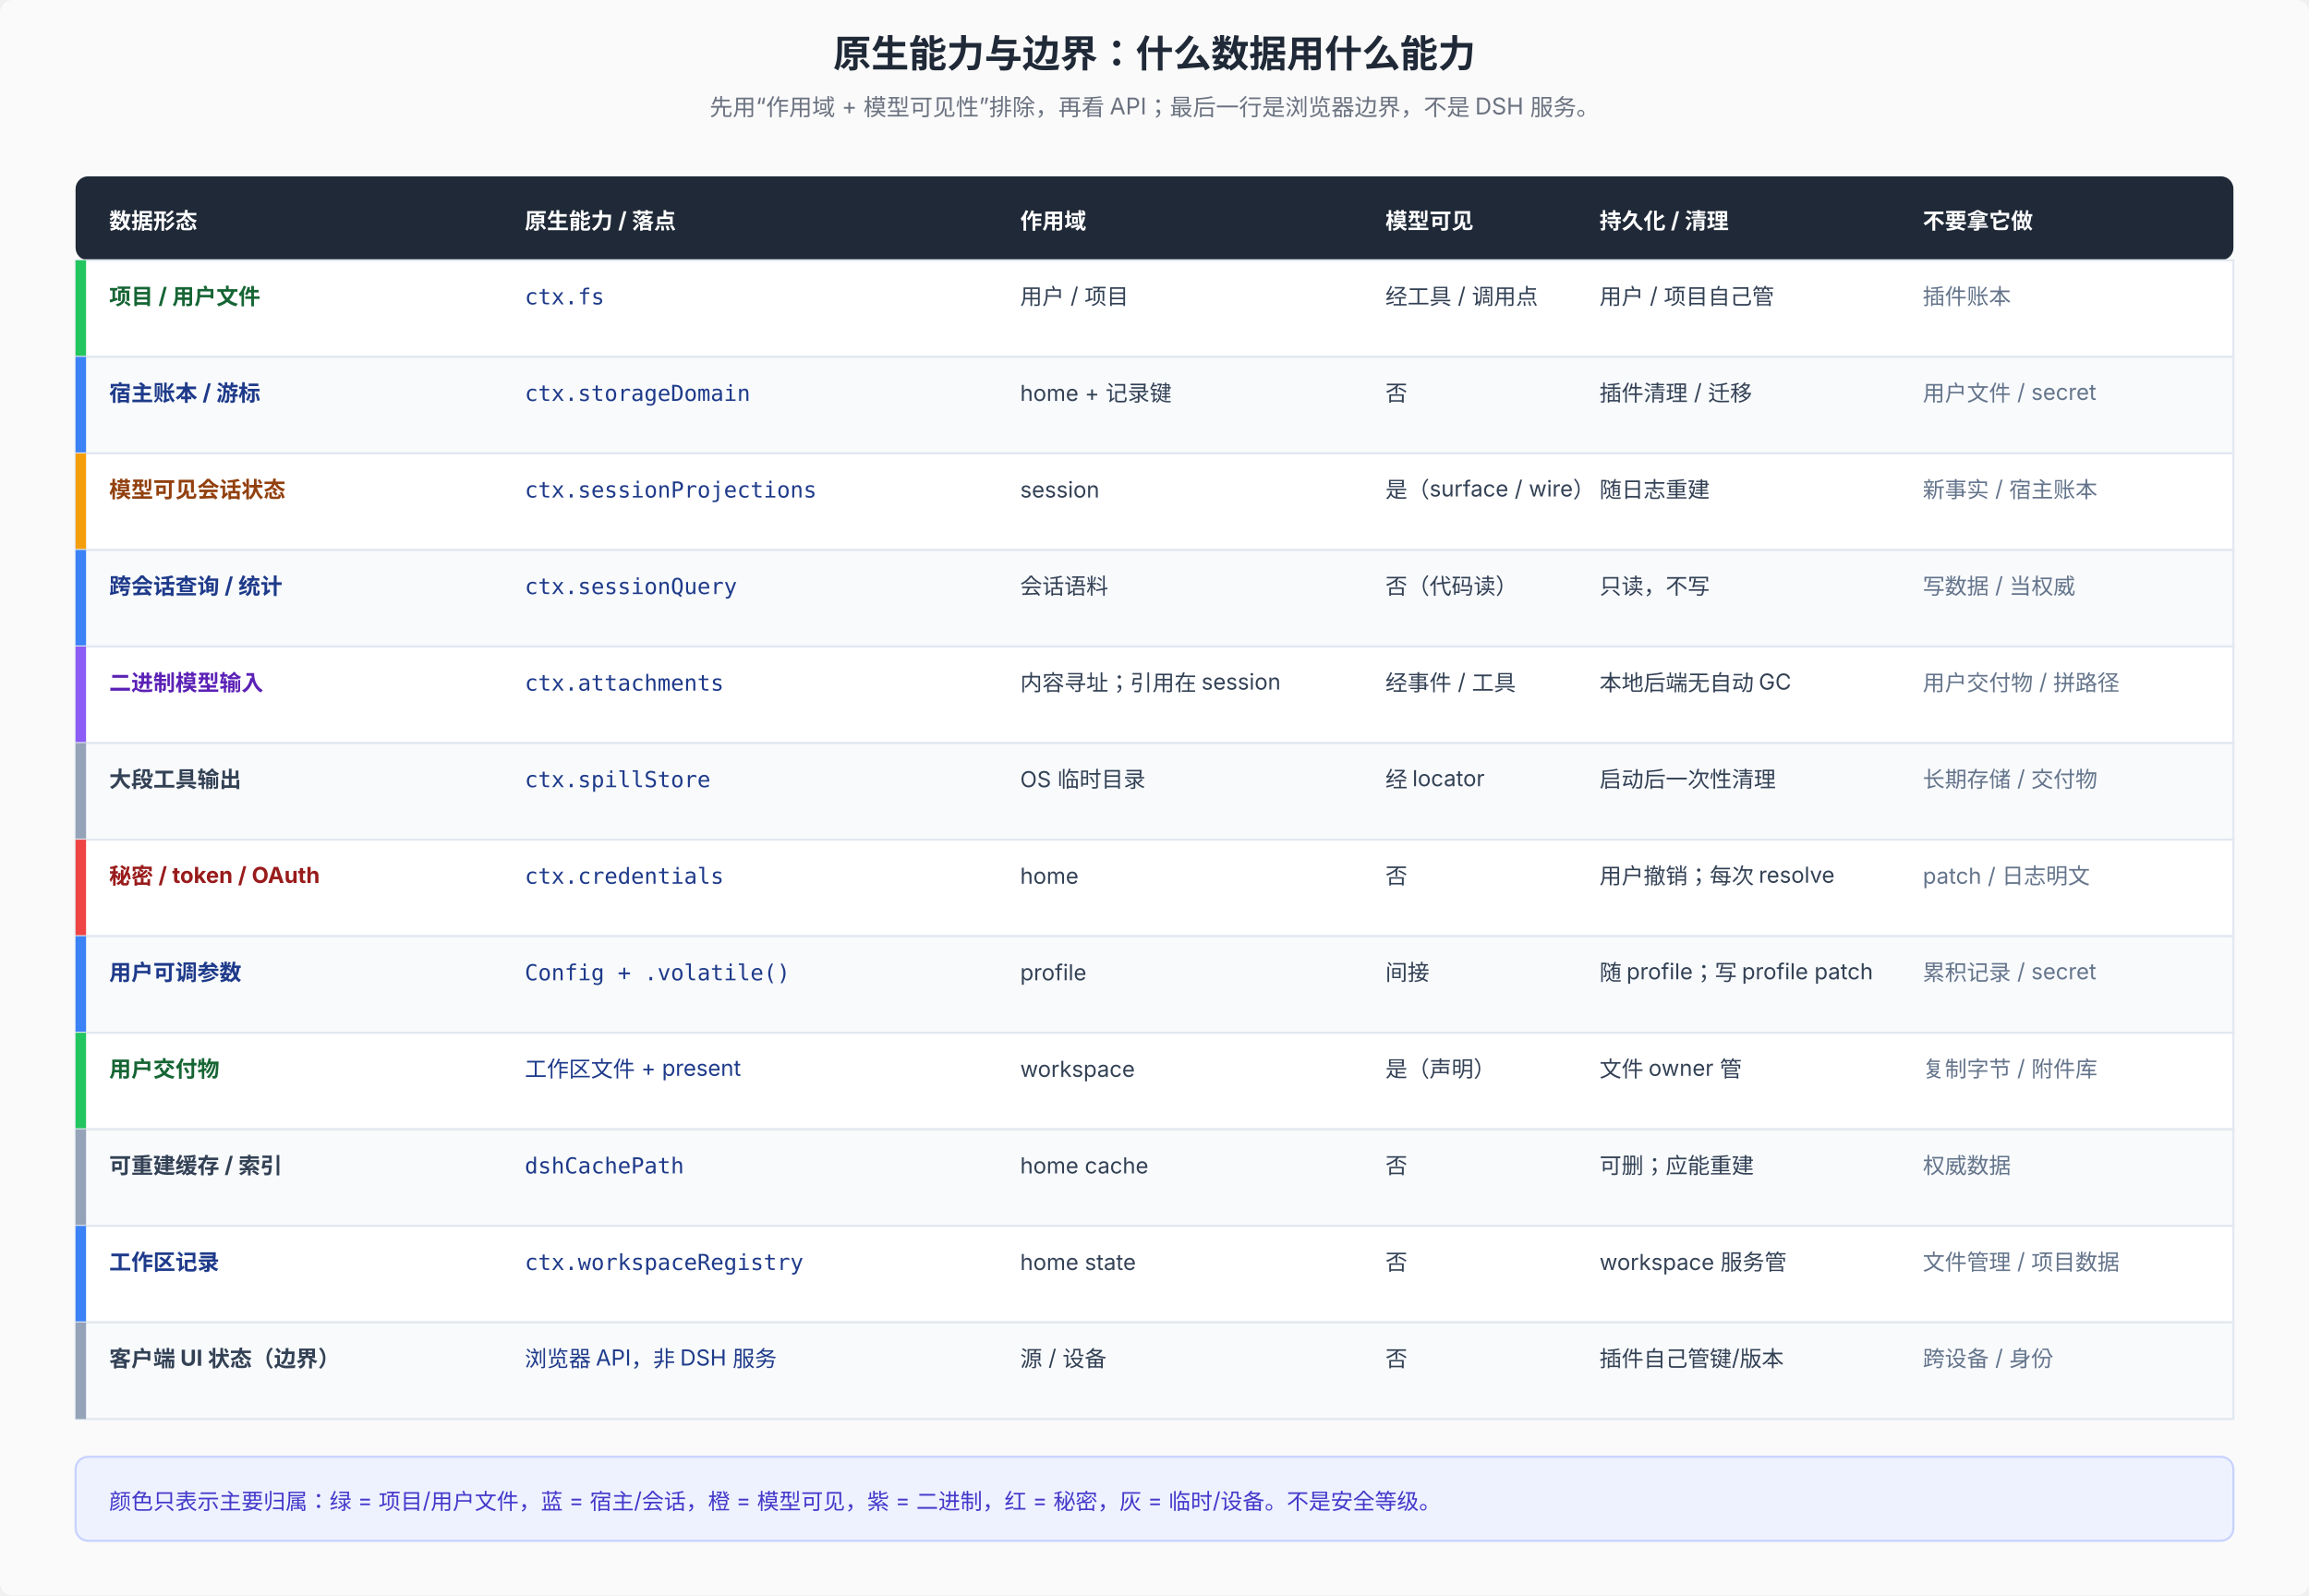
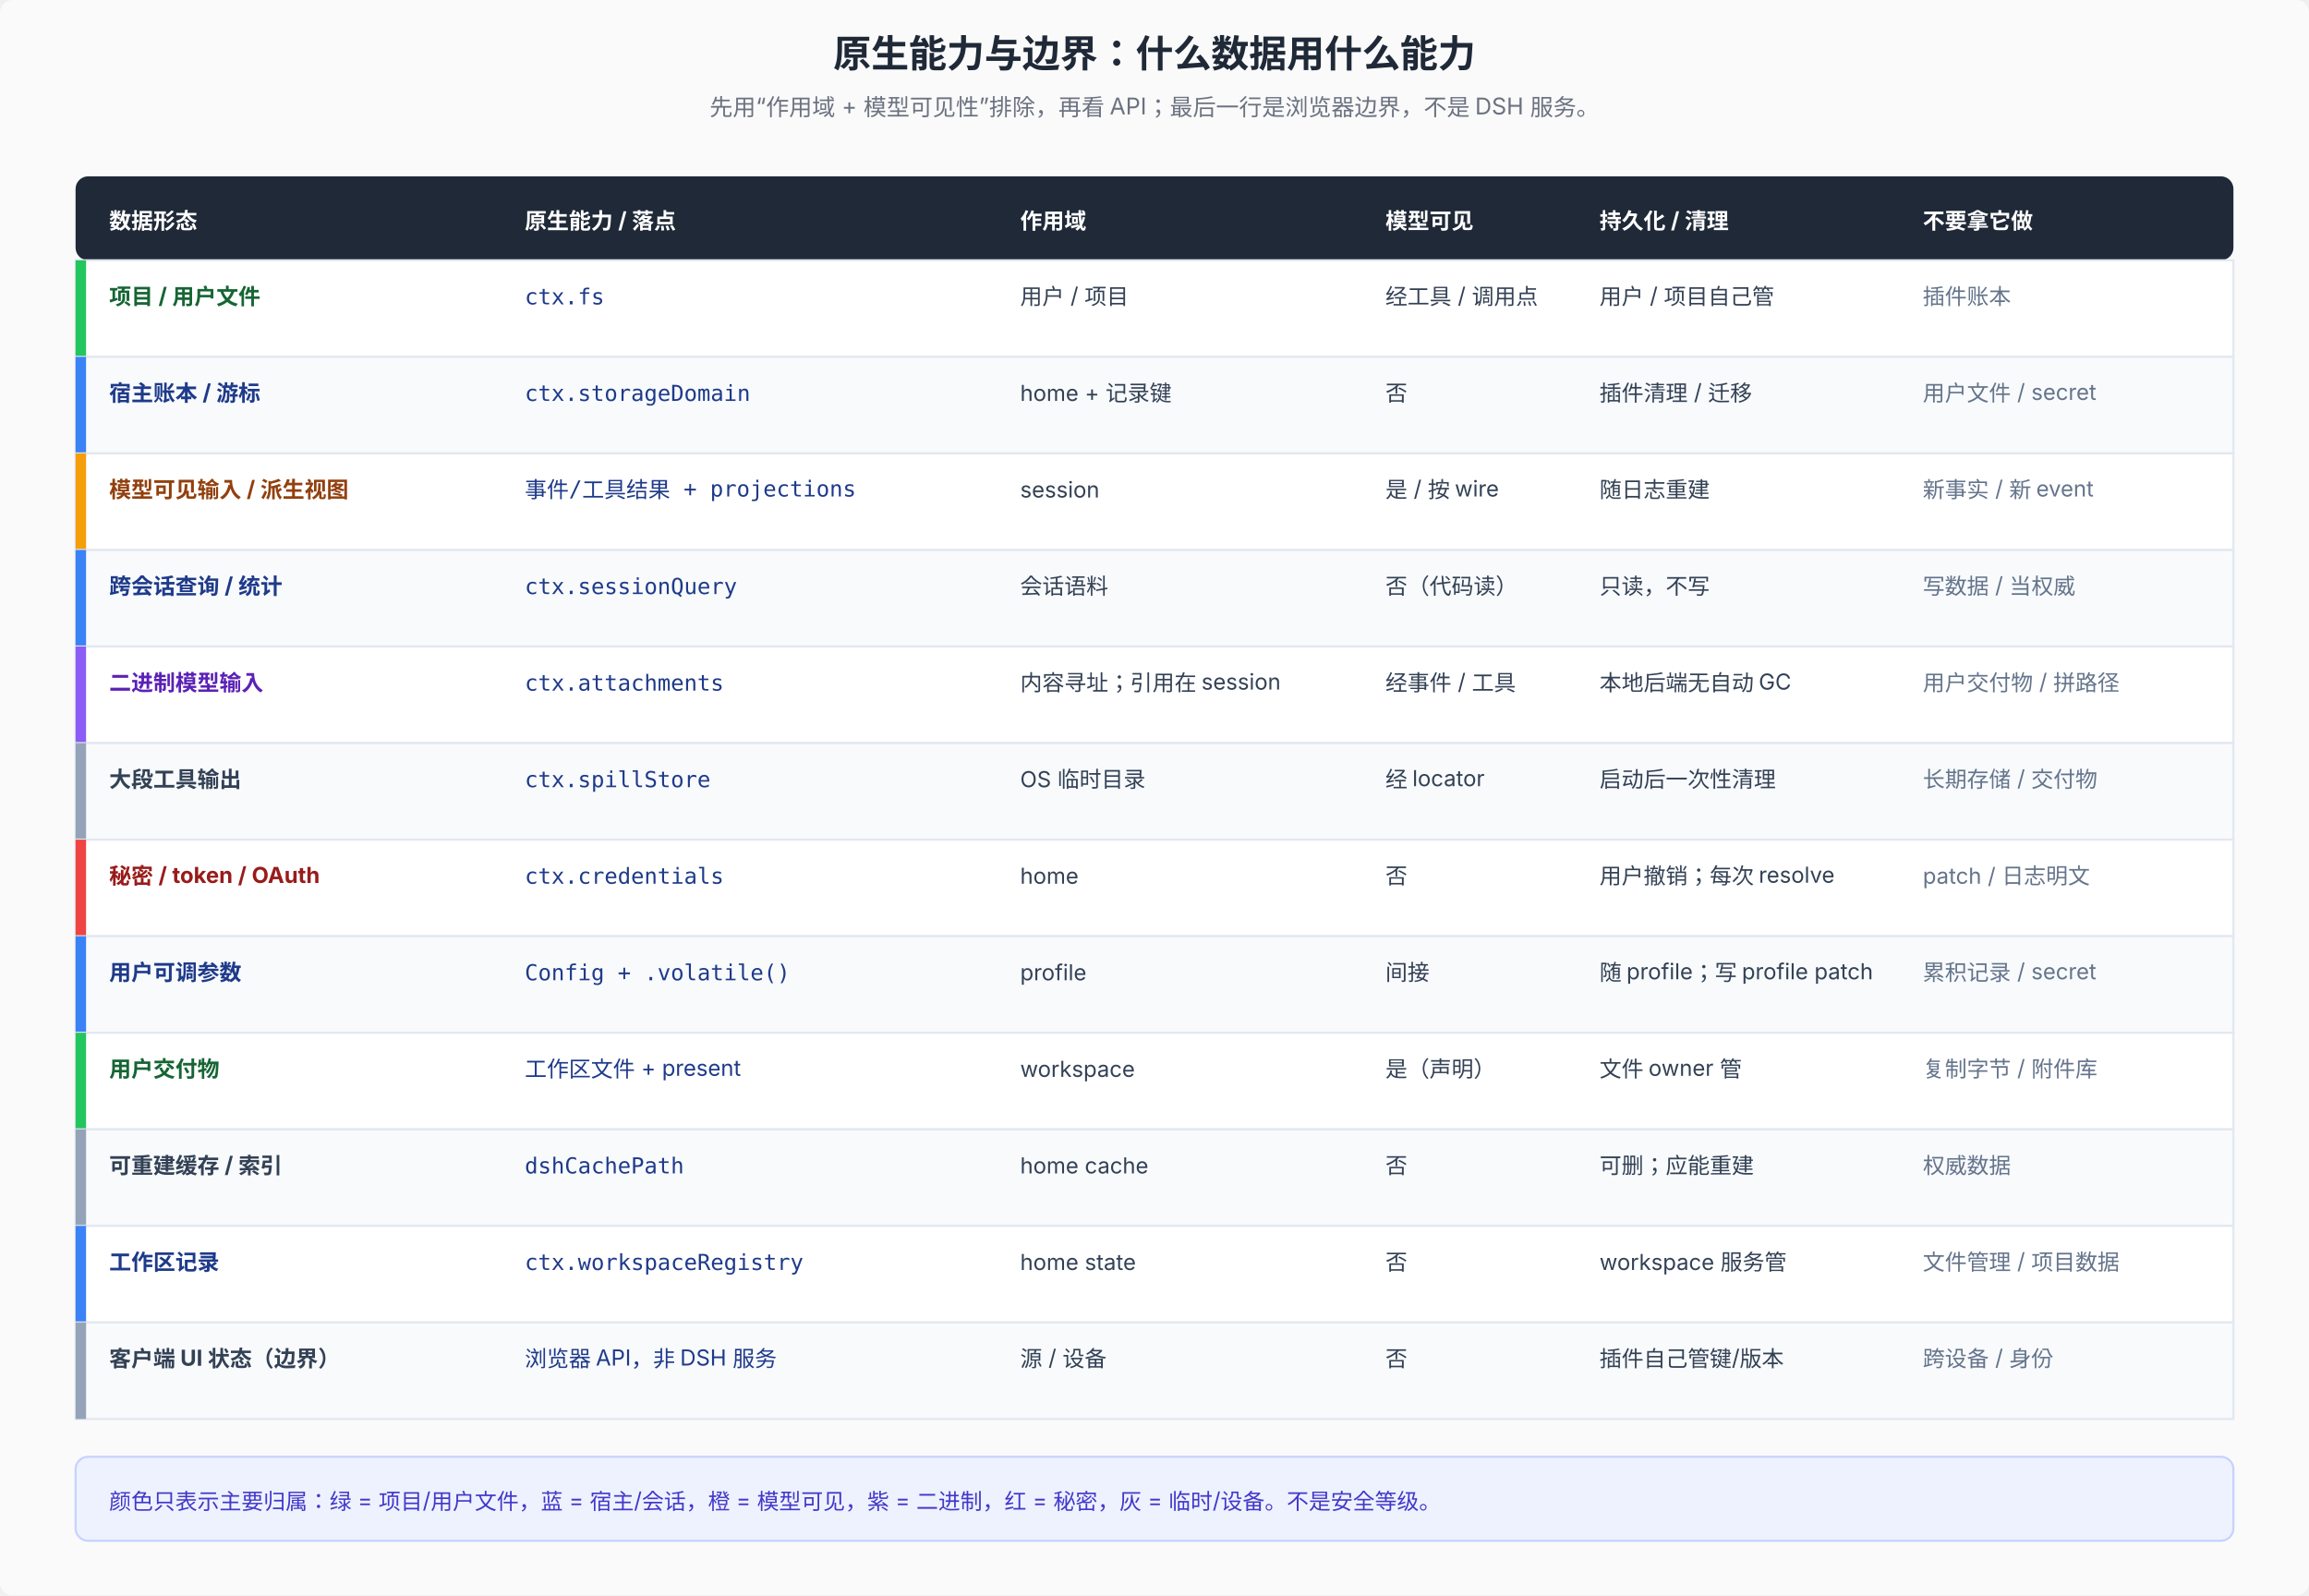
<svg xmlns="http://www.w3.org/2000/svg" width="1100" height="760" viewBox="0 0 1100 760" font-family="system-ui, -apple-system, 'PingFang SC', 'Noto Sans SC', sans-serif" font-size="12">
  <rect width="1100" height="760" fill="#fafafa" rx="6" />
  <text x="550" y="32" text-anchor="middle" font-size="18" font-weight="700" fill="#1f2937">原生能力与边界：什么数据用什么能力</text>
  <text x="550" y="55" text-anchor="middle" font-size="11" fill="#6b7280">先用“作用域 + 模型可见性”排除，再看 API；最后一行是浏览器边界，不是 DSH 服务。</text>
  <rect x="36" y="84" width="1028" height="40" rx="6" fill="#1f2937" />
  <g font-size="10.5" font-weight="700" fill="#ffffff">
    <text x="52" y="109">数据形态</text>
    <text x="250" y="109">原生能力 / 落点</text>
    <text x="486" y="109">作用域</text>
    <text x="660" y="109">模型可见</text>
    <text x="762" y="109">持久化 / 清理</text>
    <text x="916" y="109">不要拿它做</text>
  </g>
  <g font-size="10.5">
    <rect x="36" y="124" width="1028" height="46" fill="#ffffff" stroke="#e2e8f0" />
    <rect x="36" y="124" width="5" height="46" fill="#22c55e" />
    <text x="52" y="145" font-weight="700" fill="#166534">项目 / 用户文件</text>
    <text x="250" y="145" font-family="ui-monospace, SFMono-Regular, Menlo, monospace" fill="#1e3a8a">ctx.fs</text>
    <text x="486" y="145" fill="#334155">用户 / 项目</text>
    <text x="660" y="145" fill="#334155">经工具 / 调用点</text>
    <text x="762" y="145" fill="#334155">用户 / 项目自己管</text>
    <text x="916" y="145" fill="#64748b">插件账本</text>
    <rect x="36" y="170" width="1028" height="46" fill="#f8fafc" stroke="#e2e8f0" />
    <rect x="36" y="170" width="5" height="46" fill="#3b82f6" />
    <text x="52" y="191" font-weight="700" fill="#1e3a8a">宿主账本 / 游标</text>
    <text x="250" y="191" font-family="ui-monospace, SFMono-Regular, Menlo, monospace" fill="#1e3a8a">ctx.storageDomain</text>
    <text x="486" y="191" fill="#334155">home + 记录键</text>
    <text x="660" y="191" fill="#334155">否</text>
    <text x="762" y="191" fill="#334155">插件清理 / 迁移</text>
    <text x="916" y="191" fill="#64748b">用户文件 / secret</text>
    <rect x="36" y="216" width="1028" height="46" fill="#ffffff" stroke="#e2e8f0" />
    <rect x="36" y="216" width="5" height="46" fill="#f59e0b" />
-     <text x="52" y="237" font-weight="700" fill="#92400e">模型可见会话状态</text>
-     <text x="250" y="237" font-family="ui-monospace, SFMono-Regular, Menlo, monospace" fill="#1e3a8a">ctx.sessionProjections</text>
+     <text x="52" y="237" font-weight="700" fill="#92400e">模型可见输入 / 派生视图</text>
+     <text x="250" y="237" font-family="ui-monospace, SFMono-Regular, Menlo, monospace" fill="#1e3a8a">事件/工具结果 + projections</text>
    <text x="486" y="237" fill="#334155">session</text>
-     <text x="660" y="237" fill="#334155">是（surface / wire）</text>
+     <text x="660" y="237" fill="#334155">是 / 按 wire</text>
    <text x="762" y="237" fill="#334155">随日志重建</text>
-     <text x="916" y="237" fill="#64748b">新事实 / 宿主账本</text>
+     <text x="916" y="237" fill="#64748b">新事实 / 新 event</text>
    <rect x="36" y="262" width="1028" height="46" fill="#f8fafc" stroke="#e2e8f0" />
    <rect x="36" y="262" width="5" height="46" fill="#3b82f6" />
    <text x="52" y="283" font-weight="700" fill="#1e3a8a">跨会话查询 / 统计</text>
    <text x="250" y="283" font-family="ui-monospace, SFMono-Regular, Menlo, monospace" fill="#1e3a8a">ctx.sessionQuery</text>
    <text x="486" y="283" fill="#334155">会话语料</text>
    <text x="660" y="283" fill="#334155">否（代码读）</text>
    <text x="762" y="283" fill="#334155">只读，不写</text>
    <text x="916" y="283" fill="#64748b">写数据 / 当权威</text>
    <rect x="36" y="308" width="1028" height="46" fill="#ffffff" stroke="#e2e8f0" />
    <rect x="36" y="308" width="5" height="46" fill="#8b5cf6" />
    <text x="52" y="329" font-weight="700" fill="#5b21b6">二进制模型输入</text>
    <text x="250" y="329" font-family="ui-monospace, SFMono-Regular, Menlo, monospace" fill="#1e3a8a">ctx.attachments</text>
    <text x="486" y="329" fill="#334155">内容寻址；引用在 session</text>
    <text x="660" y="329" fill="#334155">经事件 / 工具</text>
    <text x="762" y="329" fill="#334155">本地后端无自动 GC</text>
    <text x="916" y="329" fill="#64748b">用户交付物 / 拼路径</text>
    <rect x="36" y="354" width="1028" height="46" fill="#f8fafc" stroke="#e2e8f0" />
    <rect x="36" y="354" width="5" height="46" fill="#94a3b8" />
    <text x="52" y="375" font-weight="700" fill="#334155">大段工具输出</text>
    <text x="250" y="375" font-family="ui-monospace, SFMono-Regular, Menlo, monospace" fill="#1e3a8a">ctx.spillStore</text>
    <text x="486" y="375" fill="#334155">OS 临时目录</text>
    <text x="660" y="375" fill="#334155">经 locator</text>
    <text x="762" y="375" fill="#334155">启动后一次性清理</text>
    <text x="916" y="375" fill="#64748b">长期存储 / 交付物</text>
    <rect x="36" y="400" width="1028" height="46" fill="#ffffff" stroke="#e2e8f0" />
    <rect x="36" y="400" width="5" height="46" fill="#ef4444" />
    <text x="52" y="421" font-weight="700" fill="#991b1b">秘密 / token / OAuth</text>
    <text x="250" y="421" font-family="ui-monospace, SFMono-Regular, Menlo, monospace" fill="#1e3a8a">ctx.credentials</text>
    <text x="486" y="421" fill="#334155">home</text>
    <text x="660" y="421" fill="#334155">否</text>
    <text x="762" y="421" fill="#334155">用户撤销；每次 resolve</text>
    <text x="916" y="421" fill="#64748b">patch / 日志明文</text>
    <rect x="36" y="446" width="1028" height="46" fill="#f8fafc" stroke="#e2e8f0" />
    <rect x="36" y="446" width="5" height="46" fill="#3b82f6" />
    <text x="52" y="467" font-weight="700" fill="#1e3a8a">用户可调参数</text>
    <text x="250" y="467" font-family="ui-monospace, SFMono-Regular, Menlo, monospace" fill="#1e3a8a">Config + .volatile()</text>
    <text x="486" y="467" fill="#334155">profile</text>
    <text x="660" y="467" fill="#334155">间接</text>
    <text x="762" y="467" fill="#334155">随 profile；写 profile patch</text>
    <text x="916" y="467" fill="#64748b">累积记录 / secret</text>
    <rect x="36" y="492" width="1028" height="46" fill="#ffffff" stroke="#e2e8f0" />
    <rect x="36" y="492" width="5" height="46" fill="#22c55e" />
    <text x="52" y="513" font-weight="700" fill="#166534">用户交付物</text>
    <text x="250" y="513" fill="#1e3a8a">工作区文件 + present</text>
    <text x="486" y="513" fill="#334155">workspace</text>
    <text x="660" y="513" fill="#334155">是（声明）</text>
    <text x="762" y="513" fill="#334155">文件 owner 管</text>
    <text x="916" y="513" fill="#64748b">复制字节 / 附件库</text>
    <rect x="36" y="538" width="1028" height="46" fill="#f8fafc" stroke="#e2e8f0" />
    <rect x="36" y="538" width="5" height="46" fill="#94a3b8" />
    <text x="52" y="559" font-weight="700" fill="#334155">可重建缓存 / 索引</text>
    <text x="250" y="559" font-family="ui-monospace, SFMono-Regular, Menlo, monospace" fill="#1e3a8a">dshCachePath</text>
    <text x="486" y="559" fill="#334155">home cache</text>
    <text x="660" y="559" fill="#334155">否</text>
    <text x="762" y="559" fill="#334155">可删；应能重建</text>
    <text x="916" y="559" fill="#64748b">权威数据</text>
    <rect x="36" y="584" width="1028" height="46" fill="#ffffff" stroke="#e2e8f0" />
    <rect x="36" y="584" width="5" height="46" fill="#3b82f6" />
    <text x="52" y="605" font-weight="700" fill="#1e3a8a">工作区记录</text>
    <text x="250" y="605" font-family="ui-monospace, SFMono-Regular, Menlo, monospace" fill="#1e3a8a">ctx.workspaceRegistry</text>
    <text x="486" y="605" fill="#334155">home state</text>
    <text x="660" y="605" fill="#334155">否</text>
    <text x="762" y="605" fill="#334155">workspace 服务管</text>
    <text x="916" y="605" fill="#64748b">文件管理 / 项目数据</text>
    <rect x="36" y="630" width="1028" height="46" fill="#f8fafc" stroke="#e2e8f0" />
    <rect x="36" y="630" width="5" height="46" fill="#94a3b8" />
    <text x="52" y="651" font-weight="700" fill="#334155">客户端 UI 状态（边界）</text>
    <text x="250" y="651" fill="#1e3a8a">浏览器 API，非 DSH 服务</text>
    <text x="486" y="651" fill="#334155">源 / 设备</text>
    <text x="660" y="651" fill="#334155">否</text>
    <text x="762" y="651" fill="#334155">插件自己管键/版本</text>
    <text x="916" y="651" fill="#64748b">跨设备 / 身份</text>
  </g>
  <rect x="36" y="694" width="1028" height="40" rx="6" fill="#eef2ff" stroke="#c7d2fe" />
  <text x="52" y="719" font-size="10.5" fill="#4338ca">颜色只表示主要归属：绿 = 项目/用户文件，蓝 = 宿主/会话，橙 = 模型可见，紫 = 二进制，红 = 秘密，灰 = 临时/设备。不是安全等级。</text>
</svg>
